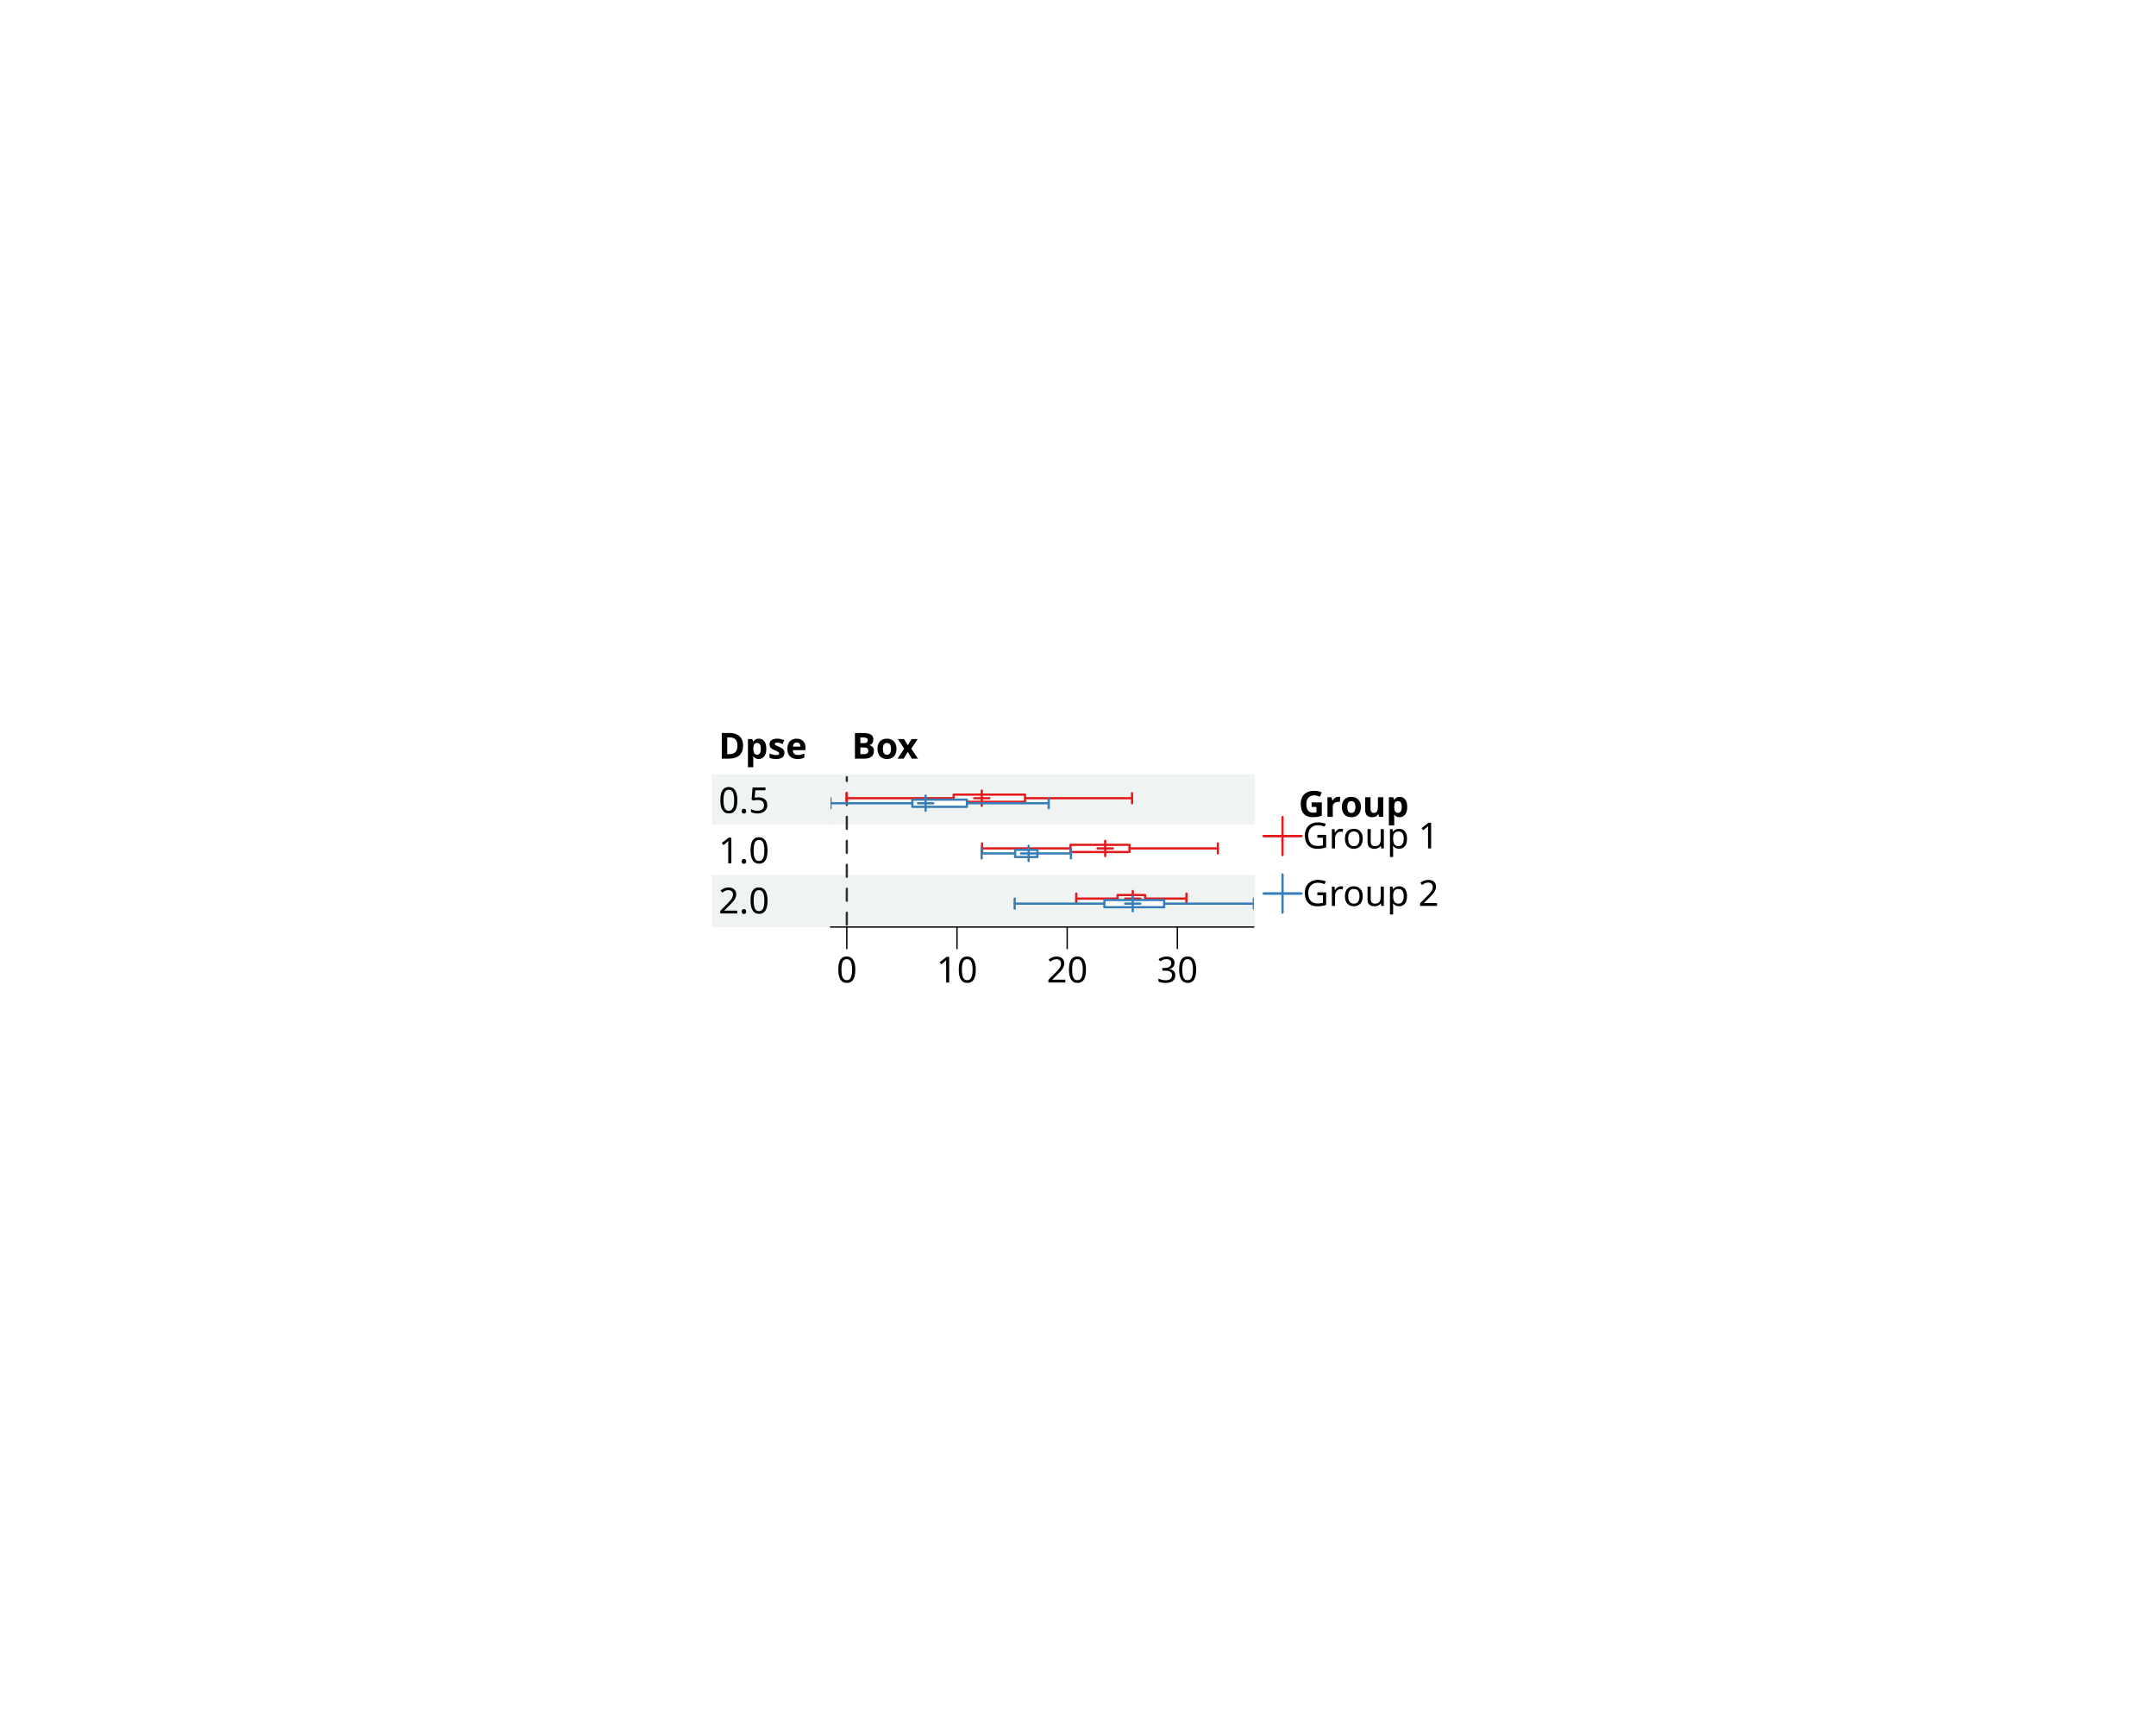
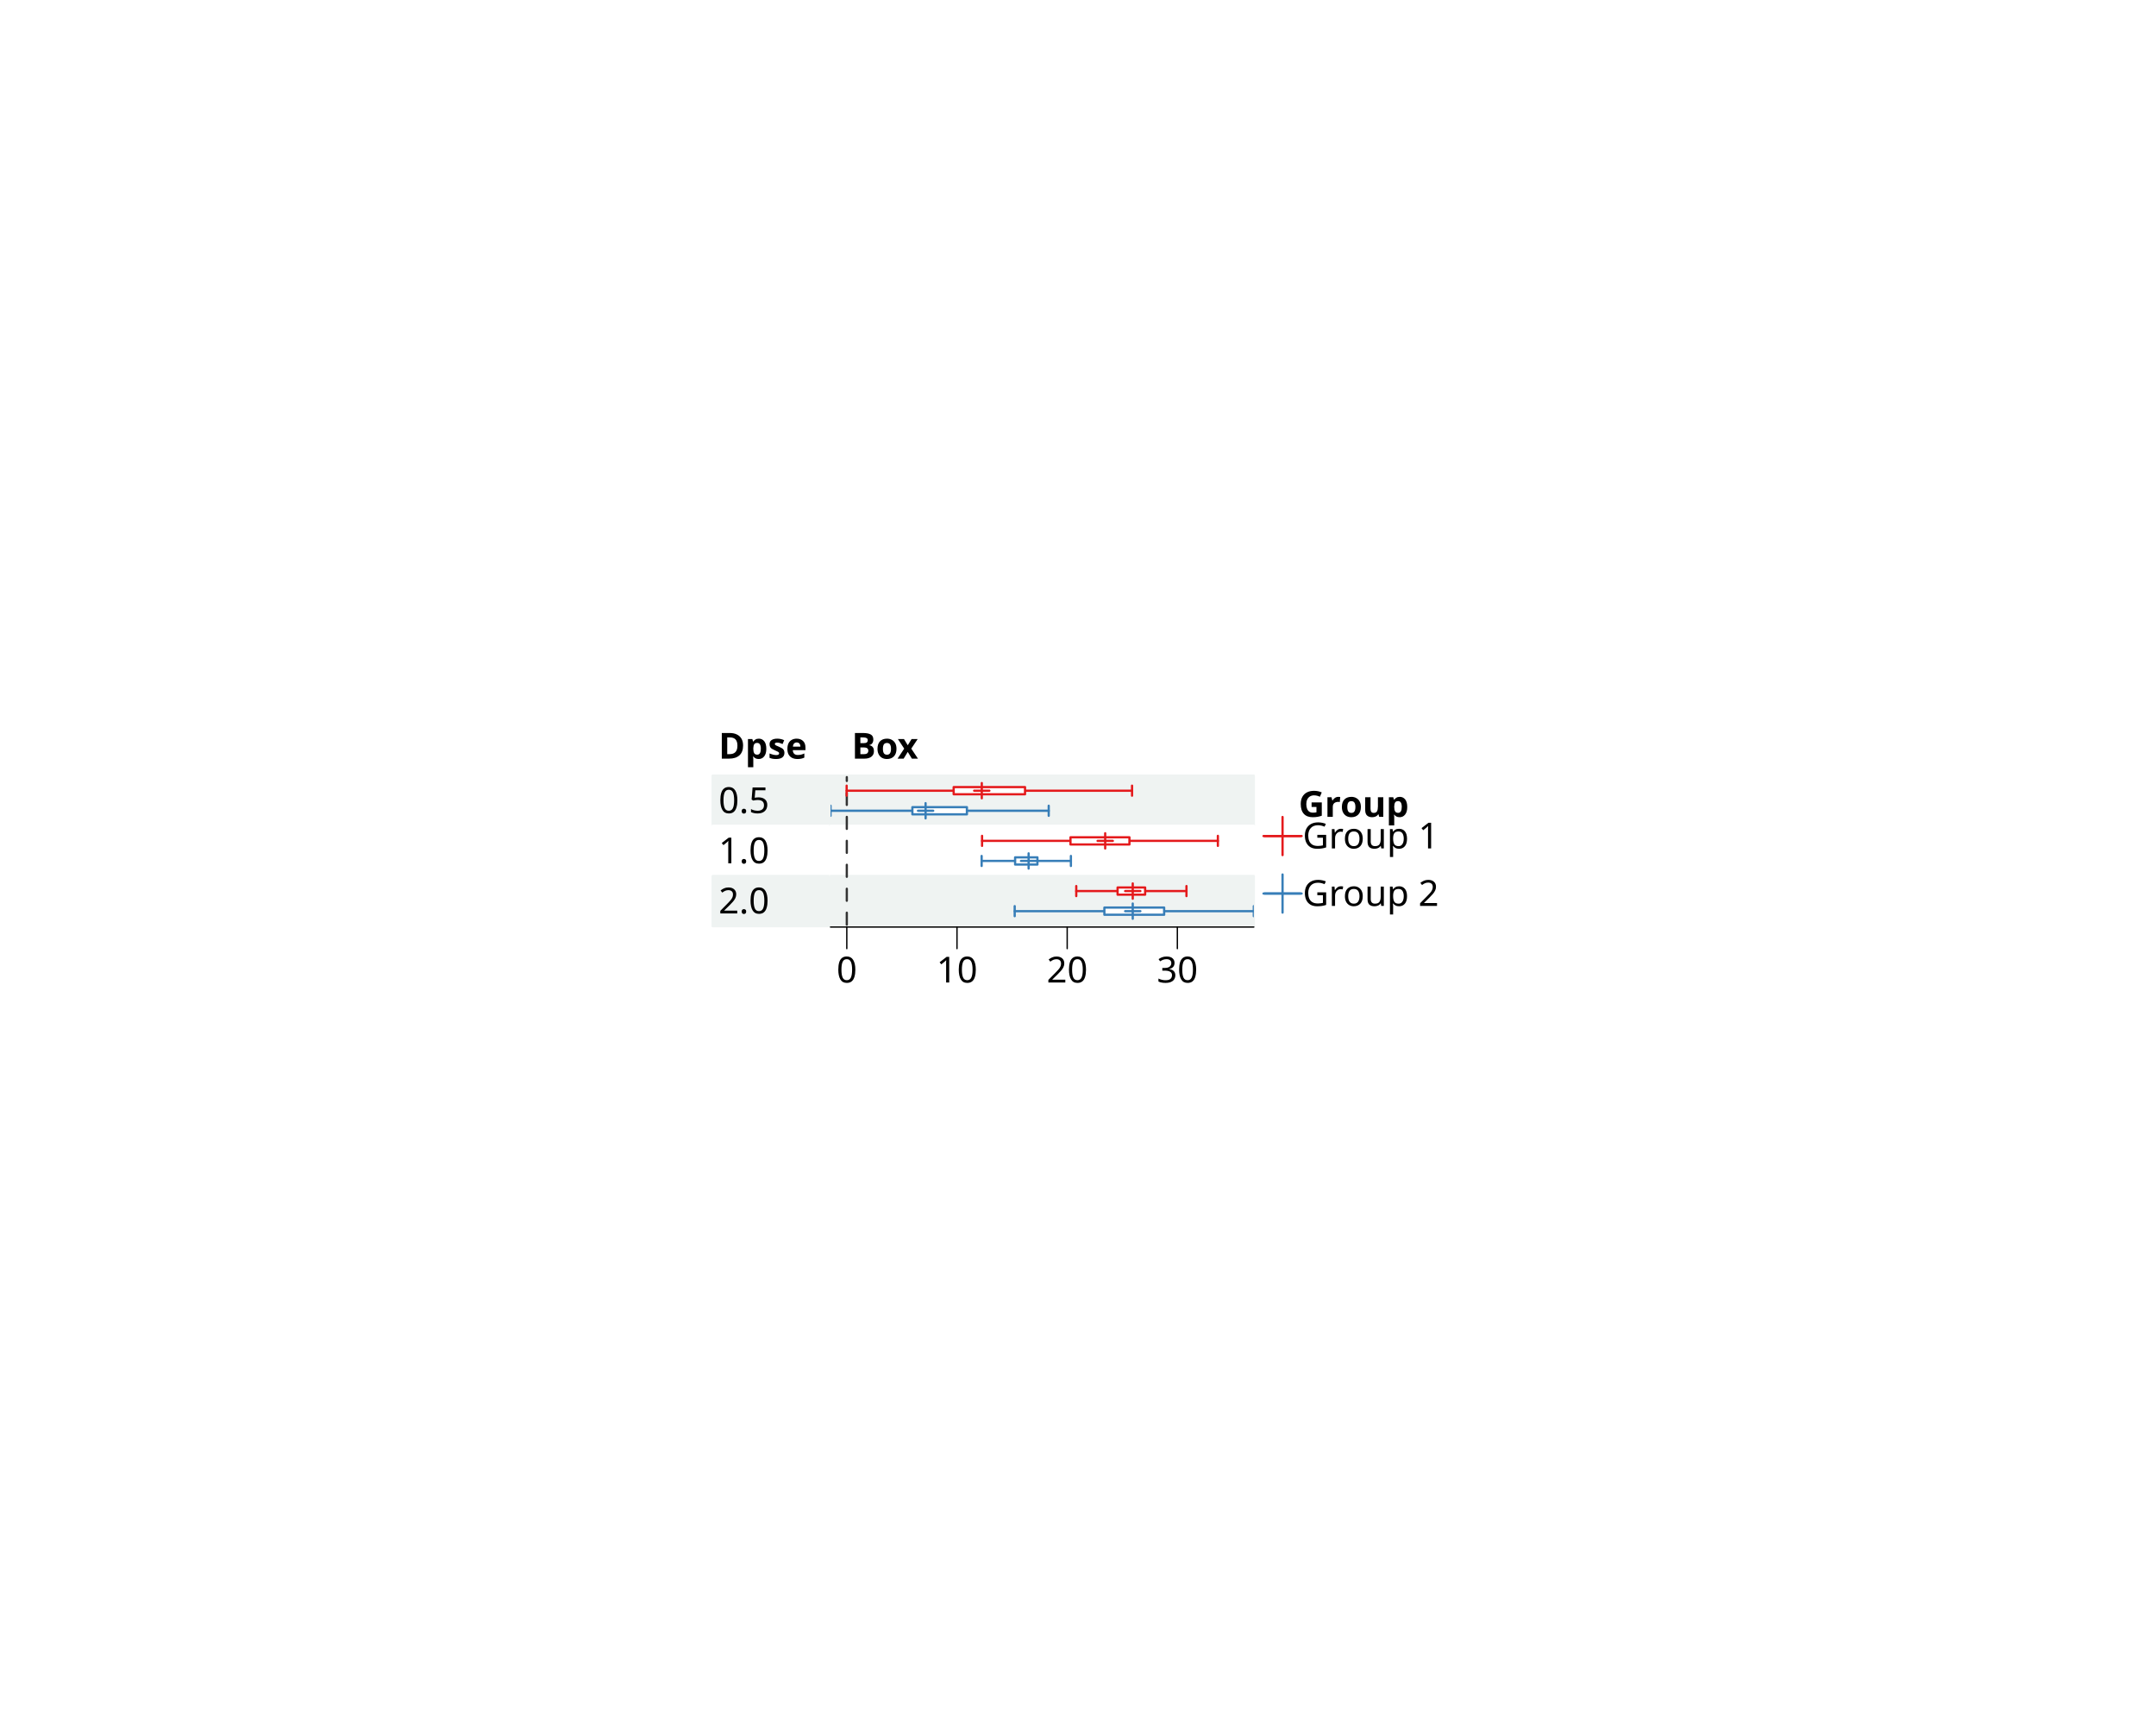
<svg xmlns="http://www.w3.org/2000/svg" class="svglite" data-engine-version="2.0" width="720.00pt" height="576.00pt" viewBox="0 0 720.00 576.00">
  <defs>
    <style type="text/css">
    .svglite line, .svglite polyline, .svglite polygon, .svglite path, .svglite rect, .svglite circle {
      fill: none;
      stroke: #000000;
      stroke-linecap: round;
      stroke-linejoin: round;
      stroke-miterlimit: 10.00;
    }
  </style>
  </defs>
  <rect width="100%" height="100%" style="stroke: none; fill: #FFFFFF;" />
  <defs>
    <clipPath id="cpMC4wMHw3MjAuMDB8MC4wMHw1NzYuMDA=">
      <rect x="0.00" y="0.00" width="720.00" height="576.00" />
    </clipPath>
  </defs>
  <g clip-path="url(#cpMC4wMHw3MjAuMDB8MC4wMHw1NzYuMDA=)">
    <rect x="238.00" y="239.39" width="39.36" height="19.60" style="stroke-width: 0.75; stroke: none; fill: #FFFFFF;" />
    <rect x="277.36" y="239.39" width="141.35" height="19.60" style="stroke-width: 0.75; stroke: none; fill: #FFFFFF;" />
    <rect x="238.00" y="258.99" width="39.36" height="16.76" style="stroke-width: 0.75; stroke: #EFF3F2; fill: #EFF3F2;" />
    <rect x="238.00" y="275.75" width="39.36" height="16.76" style="stroke-width: 0.75; stroke: #FFFFFF; fill: #FFFFFF;" />
    <rect x="238.00" y="292.51" width="39.36" height="16.76" style="stroke-width: 0.75; stroke: #EFF3F2; fill: #EFF3F2;" />
    <rect x="277.36" y="258.99" width="141.35" height="16.76" style="stroke-width: 0.75; stroke: #EFF3F2; fill: #EFF3F2;" />
    <rect x="277.36" y="275.75" width="141.35" height="16.76" style="stroke-width: 0.75; stroke: #FFFFFF; fill: #FFFFFF;" />
    <rect x="277.36" y="292.51" width="141.35" height="16.76" style="stroke-width: 0.75; stroke: #EFF3F2; fill: #EFF3F2;" />
    <text x="239.97" y="253.32" style="font-size: 12.00px; font-weight: bold; font-family: sans;" textLength="28.02px" lengthAdjust="spacingAndGlyphs">Dpse</text>
    <text x="239.97" y="271.50" style="font-size: 12.00px; font-family: sans;" textLength="16.68px" lengthAdjust="spacingAndGlyphs">0.5</text>
    <text x="284.43" y="253.32" style="font-size: 12.00px; font-weight: bold; font-family: sans;" textLength="20.69px" lengthAdjust="spacingAndGlyphs">Box</text>
    <text x="239.97" y="288.26" style="font-size: 12.00px; font-family: sans;" textLength="16.68px" lengthAdjust="spacingAndGlyphs">1.0</text>
    <text x="239.97" y="305.02" style="font-size: 12.00px; font-family: sans;" textLength="16.68px" lengthAdjust="spacingAndGlyphs">2.0</text>
    <text x="284.43" y="271.50" style="font-size: 12.00px; font-family: sans;" textLength="130.01px" lengthAdjust="spacingAndGlyphs">                                       </text>
    <text x="284.43" y="288.26" style="font-size: 12.00px; font-family: sans;" textLength="130.01px" lengthAdjust="spacingAndGlyphs">                                       </text>
    <text x="284.43" y="305.02" style="font-size: 12.00px; font-family: sans;" textLength="130.01px" lengthAdjust="spacingAndGlyphs">                                       </text>
    <line x1="282.79" y1="308.77" x2="282.79" y2="259.49" style="stroke-width: 0.75; stroke: #333333; stroke-dasharray: 4.00,4.00;" />
  </g>
  <defs>
    <clipPath id="cpMjc3LjM2fDQxOC43MXwyNTguOTl8Mjc1Ljc1">
      <rect x="277.36" y="258.99" width="141.35" height="16.76" />
    </clipPath>
  </defs>
  <g clip-path="url(#cpMjc3LjM2fDQxOC43MXwyNTguOTl8Mjc1Ljc1)">
-     <polyline points="282.74,266.53 378.05,266.53 " style="stroke-width: 0.75; stroke: #E41A1C;" />
-     <rect x="318.48" y="265.33" width="23.83" height="2.40" style="stroke-width: 0.75; stroke: #E41A1C; fill: #FFFFFF;" />
-     <line x1="282.74" y1="268.21" x2="282.74" y2="264.85" style="stroke-width: 0.75; stroke: #E41A1C;" />
-     <line x1="378.05" y1="268.21" x2="378.05" y2="264.85" style="stroke-width: 0.75; stroke: #E41A1C;" />
-     <line x1="325.32" y1="266.53" x2="330.41" y2="266.53" style="stroke-width: 0.75; stroke: #E41A1C;" />
-     <line x1="327.87" y1="269.08" x2="327.87" y2="263.98" style="stroke-width: 0.75; stroke: #E41A1C;" />
+     <polyline points="282.74,264.02 378.05,264.02 " style="stroke-width: 0.75; stroke: #E41A1C;" />
+     <rect x="318.48" y="262.82" width="23.83" height="2.40" style="stroke-width: 0.75; stroke: #E41A1C; fill: #FFFFFF;" />
+     <line x1="282.74" y1="265.69" x2="282.74" y2="262.34" style="stroke-width: 0.75; stroke: #E41A1C;" />
+     <line x1="378.05" y1="265.69" x2="378.05" y2="262.34" style="stroke-width: 0.75; stroke: #E41A1C;" />
+     <line x1="325.32" y1="264.02" x2="330.41" y2="264.02" style="stroke-width: 0.75; stroke: #E41A1C;" />
+     <line x1="327.87" y1="266.56" x2="327.87" y2="261.47" style="stroke-width: 0.75; stroke: #E41A1C;" />
  </g>
  <g clip-path="url(#cpMC4wMHw3MjAuMDB8MC4wMHw1NzYuMDA=)">
</g>
  <defs>
    <clipPath id="cpMjc3LjM2fDQxOC43MXwyNzUuNzV8MjkyLjUx">
      <rect x="277.36" y="275.75" width="141.35" height="16.76" />
    </clipPath>
  </defs>
  <g clip-path="url(#cpMjc3LjM2fDQxOC43MXwyNzUuNzV8MjkyLjUx)">
-     <polyline points="327.96,283.29 406.71,283.29 " style="stroke-width: 0.75; stroke: #E41A1C;" />
-     <rect x="357.49" y="282.09" width="19.69" height="2.40" style="stroke-width: 0.75; stroke: #E41A1C; fill: #FFFFFF;" />
-     <line x1="327.96" y1="284.97" x2="327.96" y2="281.62" style="stroke-width: 0.75; stroke: #E41A1C;" />
-     <line x1="406.71" y1="284.97" x2="406.71" y2="281.62" style="stroke-width: 0.75; stroke: #E41A1C;" />
-     <line x1="366.54" y1="283.29" x2="371.63" y2="283.29" style="stroke-width: 0.75; stroke: #E41A1C;" />
-     <line x1="369.08" y1="285.84" x2="369.08" y2="280.75" style="stroke-width: 0.75; stroke: #E41A1C;" />
+     <polyline points="327.96,280.78 406.71,280.78 " style="stroke-width: 0.75; stroke: #E41A1C;" />
+     <rect x="357.49" y="279.58" width="19.69" height="2.40" style="stroke-width: 0.75; stroke: #E41A1C; fill: #FFFFFF;" />
+     <line x1="327.96" y1="282.45" x2="327.96" y2="279.10" style="stroke-width: 0.75; stroke: #E41A1C;" />
+     <line x1="406.71" y1="282.45" x2="406.71" y2="279.10" style="stroke-width: 0.75; stroke: #E41A1C;" />
+     <line x1="366.54" y1="280.78" x2="371.63" y2="280.78" style="stroke-width: 0.75; stroke: #E41A1C;" />
+     <line x1="369.08" y1="283.32" x2="369.08" y2="278.23" style="stroke-width: 0.75; stroke: #E41A1C;" />
  </g>
  <g clip-path="url(#cpMC4wMHw3MjAuMDB8MC4wMHw1NzYuMDA=)">
</g>
  <defs>
    <clipPath id="cpMjc3LjM2fDQxOC43MXwyOTIuNTF8MzA5LjI3">
      <rect x="277.36" y="292.51" width="141.35" height="16.76" />
    </clipPath>
  </defs>
  <g clip-path="url(#cpMjc3LjM2fDQxOC43MXwyOTIuNTF8MzA5LjI3)">
-     <polyline points="359.42,300.05 396.22,300.05 " style="stroke-width: 0.75; stroke: #E41A1C;" />
-     <rect x="373.22" y="298.85" width="9.20" height="2.40" style="stroke-width: 0.75; stroke: #E41A1C; fill: #FFFFFF;" />
-     <line x1="359.42" y1="301.73" x2="359.42" y2="298.38" style="stroke-width: 0.75; stroke: #E41A1C;" />
-     <line x1="396.22" y1="301.73" x2="396.22" y2="298.38" style="stroke-width: 0.75; stroke: #E41A1C;" />
-     <line x1="375.74" y1="300.05" x2="380.83" y2="300.05" style="stroke-width: 0.75; stroke: #E41A1C;" />
-     <line x1="378.28" y1="302.60" x2="378.28" y2="297.51" style="stroke-width: 0.75; stroke: #E41A1C;" />
+     <polyline points="359.42,297.54 396.22,297.54 " style="stroke-width: 0.75; stroke: #E41A1C;" />
+     <rect x="373.22" y="296.34" width="9.20" height="2.40" style="stroke-width: 0.75; stroke: #E41A1C; fill: #FFFFFF;" />
+     <line x1="359.42" y1="299.22" x2="359.42" y2="295.86" style="stroke-width: 0.75; stroke: #E41A1C;" />
+     <line x1="396.22" y1="299.22" x2="396.22" y2="295.86" style="stroke-width: 0.75; stroke: #E41A1C;" />
+     <line x1="375.74" y1="297.54" x2="380.83" y2="297.54" style="stroke-width: 0.75; stroke: #E41A1C;" />
+     <line x1="378.28" y1="300.09" x2="378.28" y2="294.99" style="stroke-width: 0.75; stroke: #E41A1C;" />
  </g>
  <g clip-path="url(#cpMC4wMHw3MjAuMDB8MC4wMHw1NzYuMDA=)">
</g>
  <g clip-path="url(#cpMjc3LjM2fDQxOC43MXwyNTguOTl8Mjc1Ljc1)">
-     <polyline points="277.36,268.21 350.22,268.21 " style="stroke-width: 0.75; stroke: #377EB8;" />
-     <rect x="304.69" y="267.01" width="18.21" height="2.40" style="stroke-width: 0.75; stroke: #377EB8; fill: #FFFFFF;" />
-     <line x1="277.36" y1="269.88" x2="277.36" y2="266.53" style="stroke-width: 0.75; stroke: #377EB8;" />
-     <line x1="350.22" y1="269.88" x2="350.22" y2="266.53" style="stroke-width: 0.75; stroke: #377EB8;" />
-     <line x1="306.56" y1="268.21" x2="311.65" y2="268.21" style="stroke-width: 0.75; stroke: #377EB8;" />
-     <line x1="309.10" y1="270.75" x2="309.10" y2="265.66" style="stroke-width: 0.75; stroke: #377EB8;" />
+     <polyline points="277.36,270.72 350.22,270.72 " style="stroke-width: 0.75; stroke: #377EB8;" />
+     <rect x="304.69" y="269.52" width="18.21" height="2.40" style="stroke-width: 0.75; stroke: #377EB8; fill: #FFFFFF;" />
+     <line x1="277.36" y1="272.40" x2="277.36" y2="269.04" style="stroke-width: 0.75; stroke: #377EB8;" />
+     <line x1="350.22" y1="272.40" x2="350.22" y2="269.04" style="stroke-width: 0.75; stroke: #377EB8;" />
+     <line x1="306.56" y1="270.72" x2="311.65" y2="270.72" style="stroke-width: 0.75; stroke: #377EB8;" />
+     <line x1="309.10" y1="273.27" x2="309.10" y2="268.18" style="stroke-width: 0.75; stroke: #377EB8;" />
  </g>
  <g clip-path="url(#cpMC4wMHw3MjAuMDB8MC4wMHw1NzYuMDA=)">
</g>
  <g clip-path="url(#cpMjc3LjM2fDQxOC43MXwyNzUuNzV8MjkyLjUx)">
-     <polyline points="327.82,284.97 357.63,284.97 " style="stroke-width: 0.75; stroke: #377EB8;" />
-     <rect x="339.00" y="283.77" width="7.45" height="2.40" style="stroke-width: 0.75; stroke: #377EB8; fill: #FFFFFF;" />
-     <line x1="327.82" y1="286.64" x2="327.82" y2="283.29" style="stroke-width: 0.75; stroke: #377EB8;" />
-     <line x1="357.63" y1="286.64" x2="357.63" y2="283.29" style="stroke-width: 0.75; stroke: #377EB8;" />
-     <line x1="340.96" y1="284.97" x2="346.05" y2="284.97" style="stroke-width: 0.75; stroke: #377EB8;" />
-     <line x1="343.51" y1="287.51" x2="343.51" y2="282.42" style="stroke-width: 0.75; stroke: #377EB8;" />
+     <polyline points="327.82,287.48 357.63,287.48 " style="stroke-width: 0.75; stroke: #377EB8;" />
+     <rect x="339.00" y="286.28" width="7.45" height="2.40" style="stroke-width: 0.75; stroke: #377EB8; fill: #FFFFFF;" />
+     <line x1="327.82" y1="289.16" x2="327.82" y2="285.81" style="stroke-width: 0.75; stroke: #377EB8;" />
+     <line x1="357.63" y1="289.16" x2="357.63" y2="285.81" style="stroke-width: 0.75; stroke: #377EB8;" />
+     <line x1="340.96" y1="287.48" x2="346.05" y2="287.48" style="stroke-width: 0.75; stroke: #377EB8;" />
+     <line x1="343.51" y1="290.03" x2="343.51" y2="284.94" style="stroke-width: 0.75; stroke: #377EB8;" />
  </g>
  <g clip-path="url(#cpMC4wMHw3MjAuMDB8MC4wMHw1NzYuMDA=)">
</g>
  <g clip-path="url(#cpMjc3LjM2fDQxOC43MXwyOTIuNTF8MzA5LjI3)">
-     <polyline points="338.86,301.73 418.71,301.73 " style="stroke-width: 0.75; stroke: #377EB8;" />
-     <rect x="368.81" y="300.53" width="19.96" height="2.40" style="stroke-width: 0.75; stroke: #377EB8; fill: #FFFFFF;" />
-     <line x1="338.86" y1="303.41" x2="338.86" y2="300.05" style="stroke-width: 0.75; stroke: #377EB8;" />
-     <line x1="418.71" y1="303.41" x2="418.71" y2="300.05" style="stroke-width: 0.75; stroke: #377EB8;" />
-     <line x1="375.74" y1="301.73" x2="380.83" y2="301.73" style="stroke-width: 0.75; stroke: #377EB8;" />
-     <line x1="378.28" y1="304.28" x2="378.28" y2="299.19" style="stroke-width: 0.75; stroke: #377EB8;" />
+     <polyline points="338.86,304.25 418.71,304.25 " style="stroke-width: 0.75; stroke: #377EB8;" />
+     <rect x="368.81" y="303.05" width="19.96" height="2.40" style="stroke-width: 0.75; stroke: #377EB8; fill: #FFFFFF;" />
+     <line x1="338.86" y1="305.92" x2="338.86" y2="302.57" style="stroke-width: 0.75; stroke: #377EB8;" />
+     <line x1="418.71" y1="305.92" x2="418.71" y2="302.57" style="stroke-width: 0.75; stroke: #377EB8;" />
+     <line x1="375.74" y1="304.25" x2="380.83" y2="304.25" style="stroke-width: 0.75; stroke: #377EB8;" />
+     <line x1="378.28" y1="306.79" x2="378.28" y2="301.70" style="stroke-width: 0.75; stroke: #377EB8;" />
  </g>
  <g clip-path="url(#cpMC4wMHw3MjAuMDB8MC4wMHw1NzYuMDA=)">
    <polyline points="277.36,309.55 418.71,309.55 " style="stroke-width: 0.45;" />
    <line x1="282.79" y1="309.55" x2="282.79" y2="316.75" style="stroke-width: 0.45;" />
    <line x1="319.59" y1="309.55" x2="319.59" y2="316.75" style="stroke-width: 0.45;" />
    <line x1="356.39" y1="309.55" x2="356.39" y2="316.75" style="stroke-width: 0.45;" />
    <line x1="393.18" y1="309.55" x2="393.18" y2="316.75" style="stroke-width: 0.45;" />
    <text x="282.79" y="328.08" text-anchor="middle" style="font-size: 12.00px; font-family: sans;" textLength="6.67px" lengthAdjust="spacingAndGlyphs">0</text>
    <text x="319.59" y="328.08" text-anchor="middle" style="font-size: 12.00px; font-family: sans;" textLength="13.35px" lengthAdjust="spacingAndGlyphs">10</text>
    <text x="356.39" y="328.08" text-anchor="middle" style="font-size: 12.00px; font-family: sans;" textLength="13.35px" lengthAdjust="spacingAndGlyphs">20</text>
    <text x="393.18" y="328.08" text-anchor="middle" style="font-size: 12.00px; font-family: sans;" textLength="13.35px" lengthAdjust="spacingAndGlyphs">30</text>
    <text x="433.68" y="272.75" style="font-size: 12.00px; font-weight: bold; font-family: sans;" textLength="33.36px" lengthAdjust="spacingAndGlyphs">Group</text>
    <polyline points="422.31,279.16 434.31,279.16 " style="stroke-width: 0.75; stroke: #E41A1C;" />
    <line x1="421.95" y1="279.16" x2="434.68" y2="279.16" style="stroke-width: 0.75; stroke: #E41A1C;" />
    <line x1="428.31" y1="285.53" x2="428.31" y2="272.80" style="stroke-width: 0.75; stroke: #E41A1C;" />
    <text x="435.03" y="283.29" style="font-size: 12.00px; font-family: sans;" textLength="43.37px" lengthAdjust="spacingAndGlyphs">Group 1</text>
    <polyline points="422.31,298.36 434.31,298.36 " style="stroke-width: 0.75; stroke: #377EB8;" />
    <line x1="421.95" y1="298.36" x2="434.68" y2="298.36" style="stroke-width: 0.75; stroke: #377EB8;" />
    <line x1="428.31" y1="304.73" x2="428.31" y2="292.00" style="stroke-width: 0.75; stroke: #377EB8;" />
    <text x="435.03" y="302.49" style="font-size: 12.00px; font-family: sans;" textLength="43.37px" lengthAdjust="spacingAndGlyphs">Group 2</text>
  </g>
</svg>
